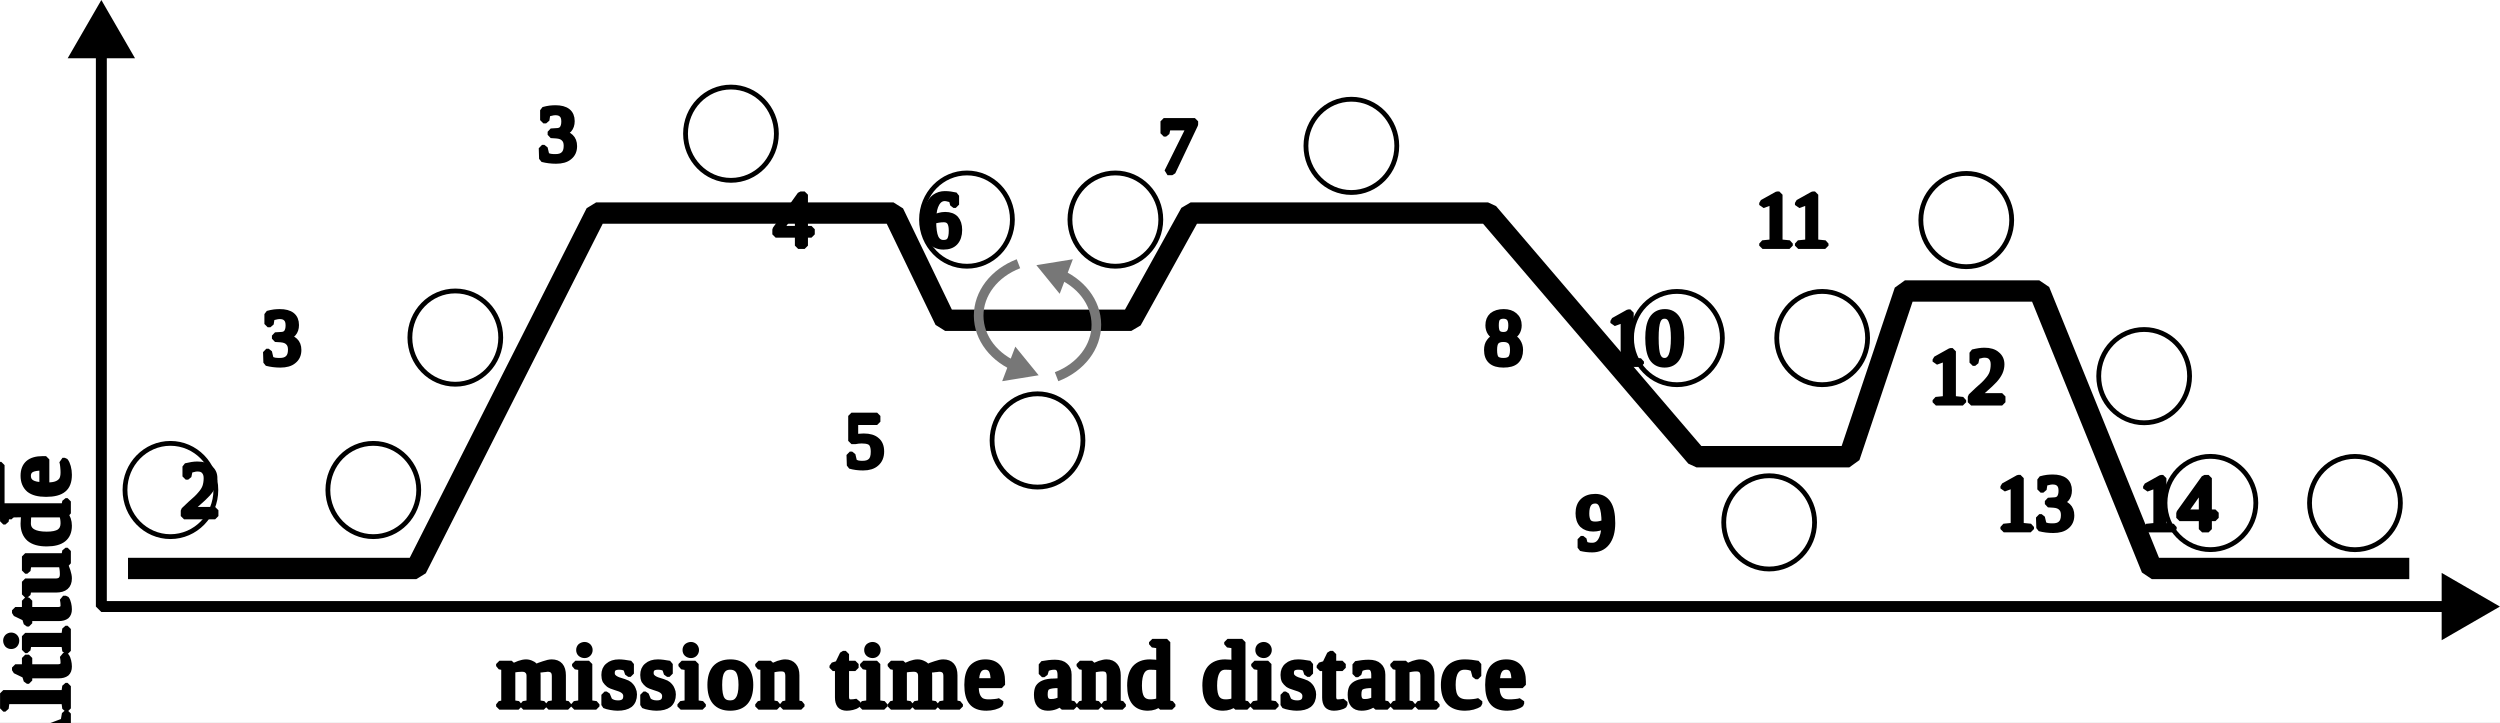
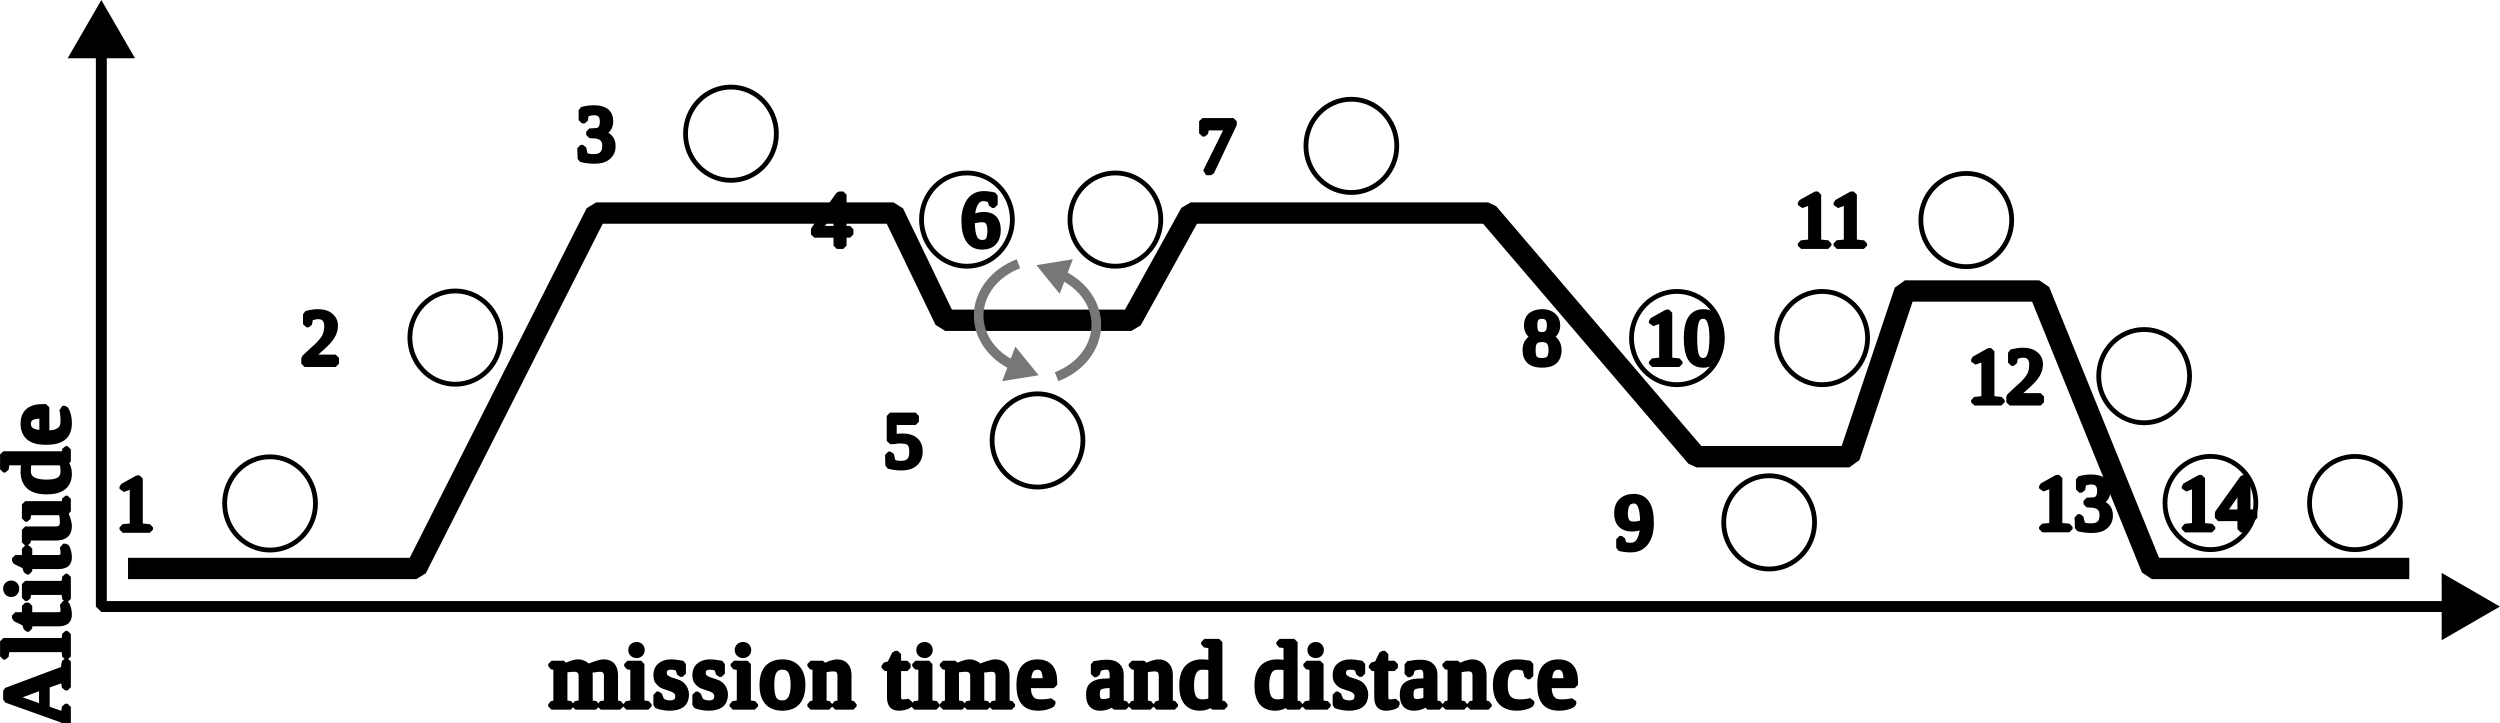
<svg xmlns="http://www.w3.org/2000/svg" width="4.5in" height="1.3in" viewBox="0 0 114.3 33.02" version="1.1" id="svg5" xml:space="preserve">
  <defs id="defs2">
+     <rect x="48.465" y="71.103" width="23.914" height="24.233" id="rect1" />
    <marker style="overflow:visible" id="marker6685" refX="0" refY="0" orient="auto-start-reverse" markerWidth="3.324" markerHeight="3.843" viewBox="0 0 5.324 6.155" preserveAspectRatio="xMidYMid">
      <path transform="scale(0.5)" style="fill:context-stroke;fill-rule:evenodd;stroke:context-stroke;stroke-width:1pt" d="M 5.77,0 -2.88,5 V -5 Z" id="path6683" />
    </marker>
    <marker style="overflow:visible" id="TriangleStart" refX="0" refY="0" orient="auto-start-reverse" markerWidth="5.324" markerHeight="6.155" viewBox="0 0 5.324 6.155" preserveAspectRatio="xMidYMid">
      <path transform="scale(0.5)" style="fill:context-stroke;fill-rule:evenodd;stroke:context-stroke;stroke-width:1pt" d="M 5.77,0 -2.88,5 V -5 Z" id="path135" />
    </marker>
    <marker style="overflow:visible" id="marker6685-6" refX="0" refY="0" orient="auto-start-reverse" markerWidth="3.324" markerHeight="3.843" viewBox="0 0 5.324 6.155" preserveAspectRatio="xMidYMid">
      <path transform="scale(0.5)" style="fill:context-stroke;fill-rule:evenodd;stroke:context-stroke;stroke-width:1pt" d="M 5.77,0 -2.88,5 V -5 Z" id="path6683-0" />
    </marker>
  </defs>
  <g id="layer1">
    <text xml:space="preserve" style="font-size:4.233px;font-family:'Times New Roman';-inkscape-font-specification:'Times New Roman, ';text-align:end;text-anchor:end;fill:#000000;fill-opacity:1;stroke:#000000;stroke-width:0.3;stroke-miterlimit:0;stroke-dasharray:none;stroke-opacity:1" x="28.698" y="44.049" id="text5817">
      <tspan id="tspan5815" style="stroke-width:0.3" x="28.698" y="44.049" />
    </text>
    <text xml:space="preserve" style="font-size:3.528px;font-family:'Times New Roman';-inkscape-font-specification:'Times New Roman, ';text-align:end;text-anchor:end;fill:#000000;fill-opacity:0;stroke:#000000;stroke-width:0.3;stroke-miterlimit:0;stroke-dasharray:none;stroke-opacity:1" x="15.239" y="20.578" id="text6180">
      <tspan id="tspan6178" style="stroke-width:0.3" x="15.239" y="20.578" />
    </text>
    <text xml:space="preserve" style="font-size:3.528px;font-family:'Times New Roman';-inkscape-font-specification:'Times New Roman, ';text-align:end;text-anchor:end;fill:#000000;fill-opacity:0;stroke:#000000;stroke-width:0.3;stroke-miterlimit:0;stroke-dasharray:none;stroke-opacity:1" x="26.029" y="11.346" id="text6237">
      <tspan id="tspan6235" style="stroke-width:0.3" x="26.029" y="11.346" />
    </text>
    <text xml:space="preserve" style="font-size:3.528px;font-family:'Times New Roman';-inkscape-font-specification:'Times New Roman, ';text-align:end;text-anchor:end;fill:#000000;fill-opacity:0;stroke:#000000;stroke-width:0.3;stroke-miterlimit:0;stroke-dasharray:none;stroke-opacity:1" x="23.915" y="12.792" id="text6389">
      <tspan id="tspan6387" style="stroke-width:0.3" x="23.915" y="12.792" />
    </text>
    <text xml:space="preserve" style="font-size:3.528px;font-family:'Times New Roman';-inkscape-font-specification:'Times New Roman, ';text-align:end;text-anchor:end;fill:#000000;fill-opacity:0;stroke:#000000;stroke-width:0.3;stroke-miterlimit:0;stroke-dasharray:none;stroke-opacity:1" x="113.499" y="24.619" id="text6623">
      <tspan id="tspan6621" style="stroke-width:0.3" x="113.499" y="24.619" />
    </text>
    <g id="g8405">
      <rect style="fill:#ffffff;fill-opacity:1;stroke:#777777;stroke-width:0.44;stroke-miterlimit:0;stroke-dasharray:none;stroke-opacity:0" id="rect7826" width="114.3" height="33.02" x="6.847" y="7.535" transform="translate(-6.847423,-7.535)" />
-       <g id="g7324" transform="translate(-6.847423,-7.535)">
-         <path style="fill:#800080;fill-opacity:0;stroke:#000000;stroke-width:0.976;stroke-miterlimit:0;stroke-dasharray:none;stroke-opacity:1" d="m 12.7,33.525 13.18,1.4e-4 8.224,-16.25 h 13.591 l 2.365,4.902 h 8.51 l 2.716,-4.902 13.591,1.76e-4 9.531,11.14 h 6.99 l 2.542,-7.575 h 6.143 l 5.145,12.685 H 117" id="path356" />
-         <path style="fill:#800080;fill-opacity:0;stroke:#000000;stroke-width:0.5;stroke-miterlimit:0;stroke-dasharray:none;stroke-opacity:1;marker-start:url(#TriangleStart);marker-end:url(#TriangleStart)" d="M 11.481,9.311 V 35.267 H 119.367" id="path1817" />
-         <text xml:space="preserve" style="font-size:4.233px;font-family:'Times New Roman';-inkscape-font-specification:'Times New Roman, ';text-align:end;letter-spacing:0.132px;text-anchor:end;fill:#000000;fill-opacity:1;stroke:#000000;stroke-width:0.3;stroke-miterlimit:0;stroke-dasharray:none;stroke-opacity:1" x="87.057" y="39.83" id="text5194">
-           <tspan id="tspan5192" style="font-size:4.233px;fill:#000000;fill-opacity:1;stroke-width:0.3;stroke-dasharray:none" x="87.189" y="39.83">mission time and distance</tspan>
-         </text>
-         <text xml:space="preserve" style="font-size:4.233px;line-height:0.3;font-family:'Times New Roman';-inkscape-font-specification:'Times New Roman, ';text-align:end;letter-spacing:0.132px;text-anchor:end;fill:#000000;fill-opacity:1;stroke:#000000;stroke-width:0.3;stroke-miterlimit:0;stroke-dasharray:none;stroke-opacity:1" x="-17.957" y="9.937" id="text5194-2" transform="rotate(-90)">
-           <tspan id="tspan5192-9" style="font-size:4.233px;fill:#000000;fill-opacity:1;stroke-width:0.3;stroke-dasharray:none" x="-17.824" y="9.937" dx="0.01">Altitude</tspan>
-         </text>
-         <text xml:space="preserve" style="font-size:3.528px;font-family:'Times New Roman';-inkscape-font-specification:'Times New Roman, ';text-align:end;text-anchor:end;fill:#000000;fill-opacity:1;stroke:#000000;stroke-width:0.3;stroke-miterlimit:0;stroke-dasharray:none;stroke-opacity:1" x="15.529" y="31.13" id="text5813">
-           <tspan id="tspan5811" style="font-size:3.528px;stroke-width:0.3" x="15.529" y="31.13">1</tspan>
-         </text>
-         <ellipse style="fill:#000000;fill-opacity:0;stroke:#000000;stroke-width:0.22;stroke-miterlimit:0;stroke-dasharray:none;stroke-opacity:1" id="path5875" cx="14.639" cy="29.938" rx="2.077" ry="2.132" />
-         <text xml:space="preserve" style="font-size:3.528px;font-family:'Times New Roman';-inkscape-font-specification:'Times New Roman, ';text-align:end;text-anchor:end;fill:#000000;fill-opacity:1;stroke:#000000;stroke-width:0.3;stroke-miterlimit:0;stroke-dasharray:none;stroke-opacity:1" x="24.806" y="31.13" id="text5813-9">
-           <tspan id="tspan5811-5" style="font-size:3.528px;stroke-width:0.3" x="24.806" y="31.13">2</tspan>
-         </text>
-         <ellipse style="fill:#000000;fill-opacity:0;stroke:#000000;stroke-width:0.22;stroke-miterlimit:0;stroke-dasharray:none;stroke-opacity:1" id="path5875-5" cx="23.915" cy="29.938" rx="2.077" ry="2.132" />
-         <text xml:space="preserve" style="font-size:3.528px;font-family:'Times New Roman';-inkscape-font-specification:'Times New Roman, ';text-align:end;text-anchor:end;fill:#000000;fill-opacity:1;stroke:#000000;stroke-width:0.3;stroke-miterlimit:0;stroke-dasharray:none;stroke-opacity:1" x="28.554" y="24.162" id="text5813-0">
-           <tspan id="tspan5811-8" style="font-size:3.528px;stroke-width:0.3" x="28.554" y="24.162">3</tspan>
-         </text>
-         <ellipse style="fill:#000000;fill-opacity:0;stroke:#000000;stroke-width:0.22;stroke-miterlimit:0;stroke-dasharray:none;stroke-opacity:1" id="path5875-9" cx="27.664" cy="22.97" rx="2.077" ry="2.132" />
-         <text xml:space="preserve" style="font-size:3.528px;font-family:'Times New Roman';-inkscape-font-specification:'Times New Roman, ';text-align:end;text-anchor:end;fill:#000000;fill-opacity:1;stroke:#000000;stroke-width:0.3;stroke-miterlimit:0;stroke-dasharray:none;stroke-opacity:1" x="51.947" y="18.767" id="text5813-0-1">
-           <tspan id="tspan5811-8-7" style="font-size:3.528px;stroke-width:0.3" x="51.947" y="18.767">4</tspan>
-         </text>
-         <ellipse style="fill:#000000;fill-opacity:0;stroke:#000000;stroke-width:0.22;stroke-miterlimit:0;stroke-dasharray:none;stroke-opacity:1" id="path5875-9-0" cx="51.057" cy="17.575" rx="2.077" ry="2.132" />
-         <text xml:space="preserve" style="font-size:3.528px;font-family:'Times New Roman';-inkscape-font-specification:'Times New Roman, ';text-align:end;text-anchor:end;fill:#000000;fill-opacity:1;stroke:#000000;stroke-width:0.3;stroke-miterlimit:0;stroke-dasharray:none;stroke-opacity:1" x="41.157" y="14.84" id="text5813-0-1-8">
-           <tspan id="tspan5811-8-7-2" style="font-size:3.528px;stroke-width:0.3" x="41.157" y="14.84">3</tspan>
-         </text>
-         <ellipse style="fill:#000000;fill-opacity:0;stroke:#000000;stroke-width:0.22;stroke-miterlimit:0;stroke-dasharray:none;stroke-opacity:1" id="path5875-9-0-8" cx="40.267" cy="13.648" rx="2.077" ry="2.132" />
-         <text xml:space="preserve" style="font-size:3.528px;font-family:'Times New Roman';-inkscape-font-specification:'Times New Roman, ';text-align:end;text-anchor:end;fill:#000000;fill-opacity:1;stroke:#000000;stroke-width:0.3;stroke-miterlimit:0;stroke-dasharray:none;stroke-opacity:1" x="58.732" y="18.767" id="text5813-0-6">
-           <tspan id="tspan5811-8-2" style="font-size:3.528px;stroke-width:0.3" x="58.732" y="18.767">6</tspan>
-         </text>
-         <ellipse style="fill:#000000;fill-opacity:0;stroke:#000000;stroke-width:0.22;stroke-miterlimit:0;stroke-dasharray:none;stroke-opacity:1" id="path5875-9-6" cx="57.842" cy="17.575" rx="2.077" ry="2.132" />
-         <text xml:space="preserve" style="font-size:3.528px;font-family:'Times New Roman';-inkscape-font-specification:'Times New Roman, ';text-align:end;text-anchor:end;fill:#000000;fill-opacity:1;stroke:#000000;stroke-width:0.3;stroke-miterlimit:0;stroke-dasharray:none;stroke-opacity:1" x="69.522" y="15.396" id="text5813-0-7">
-           <tspan id="tspan5811-8-4" style="font-size:3.528px;stroke-width:0.3" x="69.522" y="15.396">7</tspan>
-         </text>
-         <ellipse style="fill:#000000;fill-opacity:0;stroke:#000000;stroke-width:0.22;stroke-miterlimit:0;stroke-dasharray:none;stroke-opacity:1" id="path5875-9-9" cx="68.632" cy="14.204" rx="2.077" ry="2.132" />
-         <text xml:space="preserve" style="font-size:3.528px;font-family:'Times New Roman';-inkscape-font-specification:'Times New Roman, ';text-align:end;text-anchor:end;fill:#000000;fill-opacity:1;stroke:#000000;stroke-width:0.3;stroke-miterlimit:0;stroke-dasharray:none;stroke-opacity:1" x="84.407" y="24.162" id="text5813-0-7-0">
-           <tspan id="tspan5811-8-4-6" style="font-size:3.528px;stroke-width:0.3" x="84.407" y="24.162">8</tspan>
-         </text>
-         <ellipse style="fill:#000000;fill-opacity:0;stroke:#000000;stroke-width:0.22;stroke-miterlimit:0;stroke-dasharray:none;stroke-opacity:1" id="path5875-9-9-6" cx="83.517" cy="22.991" rx="2.077" ry="2.132" />
-         <text xml:space="preserve" style="font-size:3.528px;font-family:'Times New Roman';-inkscape-font-specification:'Times New Roman, ';text-align:end;text-anchor:end;fill:#000000;fill-opacity:1;stroke:#000000;stroke-width:0.3;stroke-miterlimit:0;stroke-dasharray:none;stroke-opacity:1" x="55.196" y="28.864" id="text5813-0-5">
-           <tspan id="tspan5811-8-48" style="font-size:3.528px;stroke-width:0.3" x="55.196" y="28.864">5</tspan>
-         </text>
-         <ellipse style="fill:#000000;fill-opacity:0;stroke:#000000;stroke-width:0.22;stroke-miterlimit:0;stroke-dasharray:none;stroke-opacity:1" id="path5875-9-8" cx="54.282" cy="27.672" rx="2.077" ry="2.132" />
-         <text xml:space="preserve" style="font-size:3.528px;font-family:'Times New Roman';-inkscape-font-specification:'Times New Roman, ';text-align:end;text-anchor:end;fill:#000000;fill-opacity:1;stroke:#000000;stroke-width:0.3;stroke-miterlimit:0;stroke-dasharray:none;stroke-opacity:1" x="88.623" y="32.61" id="text5813-0-7-8">
-           <tspan id="tspan5811-8-4-7" style="font-size:3.528px;stroke-width:0.3" x="88.623" y="32.61">9</tspan>
-         </text>
-         <ellipse style="fill:#000000;fill-opacity:0;stroke:#000000;stroke-width:0.22;stroke-miterlimit:0;stroke-dasharray:none;stroke-opacity:1" id="path5875-9-9-2" cx="87.733" cy="31.418" rx="2.077" ry="2.132" />
-         <text xml:space="preserve" style="font-size:3.528px;font-family:'Times New Roman';-inkscape-font-specification:'Times New Roman, ';text-align:end;text-anchor:end;fill:#000000;fill-opacity:1;stroke:#000000;stroke-width:0.3;stroke-miterlimit:0;stroke-dasharray:none;stroke-opacity:1" x="106.508" y="25.924" id="text5813-0-7-8-45">
-           <tspan id="tspan5811-8-4-7-5" style="font-size:3.528px;stroke-width:0.3" x="106.508" y="25.924">12</tspan>
-         </text>
-         <ellipse style="fill:#000000;fill-opacity:0;stroke:#000000;stroke-width:0.22;stroke-miterlimit:0;stroke-dasharray:none;stroke-opacity:1" id="path5875-9-9-2-7" cx="104.878" cy="24.732" rx="2.077" ry="2.132" />
-         <text xml:space="preserve" style="font-size:3.528px;font-family:'Times New Roman';-inkscape-font-specification:'Times New Roman, ';text-align:end;text-anchor:end;fill:#000000;fill-opacity:1;stroke:#000000;stroke-width:0.3;stroke-miterlimit:0;stroke-dasharray:none;stroke-opacity:1" x="109.611" y="31.724" id="text5813-0-7-8-45-9">
-           <tspan id="tspan5811-8-4-7-5-2" style="font-size:3.528px;stroke-width:0.3" x="109.611" y="31.724">13</tspan>
-         </text>
-         <ellipse style="fill:#000000;fill-opacity:0;stroke:#000000;stroke-width:0.22;stroke-miterlimit:0;stroke-dasharray:none;stroke-opacity:1" id="path5875-9-9-2-7-5" cx="107.907" cy="30.532" rx="2.077" ry="2.132" />
-         <text xml:space="preserve" style="font-size:3.528px;font-family:'Times New Roman';-inkscape-font-specification:'Times New Roman, ';text-align:end;text-anchor:end;fill:#000000;fill-opacity:1;stroke:#000000;stroke-width:0.3;stroke-miterlimit:0;stroke-dasharray:none;stroke-opacity:1" x="116.134" y="31.726" id="text5813-0-7-8-45-0">
-           <tspan id="tspan5811-8-4-7-5-6" style="font-size:3.528px;stroke-width:0.3" x="116.134" y="31.726">14</tspan>
-         </text>
-         <ellipse style="fill:#000000;fill-opacity:0;stroke:#000000;stroke-width:0.22;stroke-miterlimit:0;stroke-dasharray:none;stroke-opacity:1" id="path5875-9-9-2-7-3" cx="114.516" cy="30.534" rx="2.077" ry="2.132" />
-         <text xml:space="preserve" style="font-size:3.528px;font-family:'Times New Roman';-inkscape-font-specification:'Times New Roman, ';text-align:end;text-anchor:end;fill:#000000;fill-opacity:1;stroke:#000000;stroke-width:0.3;stroke-miterlimit:0;stroke-dasharray:none;stroke-opacity:1" x="98.452" y="18.767" id="text5813-0-7-8-4">
-           <tspan id="tspan5811-8-4-7-3" style="font-size:3.528px;stroke-width:0.3" x="98.452" y="18.767">11</tspan>
-         </text>
-         <ellipse style="fill:#000000;fill-opacity:0;stroke:#000000;stroke-width:0.22;stroke-miterlimit:0;stroke-dasharray:none;stroke-opacity:1" id="path5875-9-9-2-6" cx="96.745" cy="17.596" rx="2.077" ry="2.132" />
-         <text xml:space="preserve" style="font-size:3.528px;font-family:'Times New Roman';-inkscape-font-specification:'Times New Roman, ';text-align:end;text-anchor:end;fill:#000000;fill-opacity:1;stroke:#000000;stroke-width:0.3;stroke-miterlimit:0;stroke-dasharray:none;stroke-opacity:1" x="91.777" y="24.162" id="text5813-0-7-5">
-           <tspan id="tspan5811-8-4-3" style="font-size:3.528px;stroke-width:0.3" x="91.777" y="24.162">10</tspan>
-         </text>
-         <ellipse style="fill:#000000;fill-opacity:0;stroke:#000000;stroke-width:0.22;stroke-miterlimit:0;stroke-dasharray:none;stroke-opacity:1" id="path5875-9-9-9" cx="90.157" cy="22.991" rx="2.077" ry="2.132" />
-         <g id="g7731" transform="rotate(-90,54.28248,22.17555)">
-           <path style="fill:#000000;fill-opacity:0;stroke:#777777;stroke-width:0.44;stroke-miterlimit:0;stroke-dasharray:none;stroke-opacity:1;marker-start:url(#marker6685)" id="path6681" d="m 56.453,23.035 a 2.613,3.125 0 0 1 -2.373,1.831 2.613,3.125 0 0 1 -2.38,-1.819" />
-           <path style="fill:#000000;fill-opacity:0;stroke:#777777;stroke-width:0.44;stroke-miterlimit:0;stroke-dasharray:none;stroke-opacity:1;marker-start:url(#marker6685-6)" id="path6681-1" d="m -52.112,-21.316 a 2.613,3.125 0 0 1 -2.373,1.831 2.613,3.125 0 0 1 -2.38,-1.819" transform="scale(-1)" />
-         </g>
+       <path style="fill:#800080;fill-opacity:0;stroke:#000000;stroke-width:0.976;stroke-miterlimit:0;stroke-dasharray:none;stroke-opacity:1" d="m 5.853,25.99 13.18,1.4e-4 8.224,-16.25 h 13.591 l 2.365,4.902 h 8.51 l 2.716,-4.902 13.591,1.76e-4 9.531,11.14 h 6.99 l 2.542,-7.575 h 6.143 l 5.145,12.685 h 11.772" id="path356" />
+       <path style="fill:#800080;fill-opacity:0;stroke:#000000;stroke-width:0.5;stroke-miterlimit:0;stroke-dasharray:none;stroke-opacity:1;marker-start:url(#TriangleStart);marker-end:url(#TriangleStart)" d="M 4.633,1.776 V 27.732 H 112.52" id="path1817" />
+       <text xml:space="preserve" style="font-size:4.233px;font-family:'Times New Roman';-inkscape-font-specification:'Times New Roman, ';text-align:end;letter-spacing:0.132px;text-anchor:end;fill:#000000;fill-opacity:1;stroke:#000000;stroke-width:0.3;stroke-miterlimit:0;stroke-dasharray:none;stroke-opacity:1" x="80.21" y="32.295" id="text5194">
+         <tspan id="tspan5192" style="font-size:4.233px;fill:#000000;fill-opacity:1;stroke-width:0.3;stroke-dasharray:none" x="80.342" y="32.295">mission time and distance</tspan>
+       </text>
+       <text xml:space="preserve" style="font-size:4.233px;line-height:0.3;font-family:'Times New Roman';-inkscape-font-specification:'Times New Roman, ';text-align:end;letter-spacing:0.132px;text-anchor:end;fill:#000000;fill-opacity:1;stroke:#000000;stroke-width:0.3;stroke-miterlimit:0;stroke-dasharray:none;stroke-opacity:1" x="-10.422" y="3.089" id="text5194-2" transform="rotate(-90)">
+         <tspan id="tspan5192-9" style="font-size:4.233px;fill:#000000;fill-opacity:1;stroke-width:0.3;stroke-dasharray:none" x="-10.289" y="3.089" dx="0.01">Altitude</tspan>
+       </text>
+       <text xml:space="preserve" style="font-size:3.528px;font-family:'Times New Roman';-inkscape-font-specification:'Times New Roman, ';text-align:end;text-anchor:end;fill:#000000;fill-opacity:1;stroke:#000000;stroke-width:0.3;stroke-miterlimit:0;stroke-dasharray:none;stroke-opacity:1" x="13.237" y="24.209" id="text5813">
+         <tspan id="tspan5811" style="font-size:3.528px;stroke-width:0.3" x="13.237" y="24.209">1</tspan>
+       </text>
+       <ellipse style="fill:#000000;fill-opacity:0;stroke:#000000;stroke-width:0.22;stroke-miterlimit:0;stroke-dasharray:none;stroke-opacity:1" id="path5875" cx="12.347" cy="23.017" rx="2.077" ry="2.132" />
+       <text xml:space="preserve" style="font-size:3.528px;font-family:'Times New Roman';-inkscape-font-specification:'Times New Roman, ';text-align:end;text-anchor:end;fill:#000000;fill-opacity:1;stroke:#000000;stroke-width:0.3;stroke-miterlimit:0;stroke-dasharray:none;stroke-opacity:1" x="21.707" y="16.627" id="text5813-0">
+         <tspan id="tspan5811-8" style="font-size:3.528px;stroke-width:0.3" x="21.707" y="16.627">2</tspan>
+       </text>
+       <ellipse style="fill:#000000;fill-opacity:0;stroke:#000000;stroke-width:0.22;stroke-miterlimit:0;stroke-dasharray:none;stroke-opacity:1" id="path5875-9" cx="20.816" cy="15.435" rx="2.077" ry="2.132" />
+       <text xml:space="preserve" style="font-size:3.528px;font-family:'Times New Roman';-inkscape-font-specification:'Times New Roman, ';text-align:end;text-anchor:end;fill:#000000;fill-opacity:1;stroke:#000000;stroke-width:0.3;stroke-miterlimit:0;stroke-dasharray:none;stroke-opacity:1" x="45.1" y="11.232" id="text5813-0-1">
+         <tspan id="tspan5811-8-7" style="font-size:3.528px;stroke-width:0.3" x="45.1" y="11.232">4</tspan>
+       </text>
+       <ellipse style="fill:#000000;fill-opacity:0;stroke:#000000;stroke-width:0.22;stroke-miterlimit:0;stroke-dasharray:none;stroke-opacity:1" id="path5875-9-0" cx="44.209" cy="10.04" rx="2.077" ry="2.132" />
+       <text xml:space="preserve" style="font-size:3.528px;font-family:'Times New Roman';-inkscape-font-specification:'Times New Roman, ';text-align:end;text-anchor:end;fill:#000000;fill-opacity:1;stroke:#000000;stroke-width:0.3;stroke-miterlimit:0;stroke-dasharray:none;stroke-opacity:1" x="34.31" y="7.305" id="text5813-0-1-8">
+         <tspan id="tspan5811-8-7-2" style="font-size:3.528px;stroke-width:0.3" x="34.31" y="7.305">3</tspan>
+       </text>
+       <ellipse style="fill:#000000;fill-opacity:0;stroke:#000000;stroke-width:0.22;stroke-miterlimit:0;stroke-dasharray:none;stroke-opacity:1" id="path5875-9-0-8" cx="33.419" cy="6.113" rx="2.077" ry="2.132" />
+       <text xml:space="preserve" style="font-size:3.528px;font-family:'Times New Roman';-inkscape-font-specification:'Times New Roman, ';text-align:end;text-anchor:end;fill:#000000;fill-opacity:1;stroke:#000000;stroke-width:0.3;stroke-miterlimit:0;stroke-dasharray:none;stroke-opacity:1" x="51.885" y="11.232" id="text5813-0-6">
+         <tspan id="tspan5811-8-2" style="font-size:3.528px;stroke-width:0.3" x="51.885" y="11.232">6</tspan>
+       </text>
+       <ellipse style="fill:#000000;fill-opacity:0;stroke:#000000;stroke-width:0.22;stroke-miterlimit:0;stroke-dasharray:none;stroke-opacity:1" id="path5875-9-6" cx="50.995" cy="10.04" rx="2.077" ry="2.132" />
+       <text xml:space="preserve" style="font-size:3.528px;font-family:'Times New Roman';-inkscape-font-specification:'Times New Roman, ';text-align:end;text-anchor:end;fill:#000000;fill-opacity:1;stroke:#000000;stroke-width:0.3;stroke-miterlimit:0;stroke-dasharray:none;stroke-opacity:1" x="62.675" y="7.861" id="text5813-0-7">
+         <tspan id="tspan5811-8-4" style="font-size:3.528px;stroke-width:0.3" x="62.675" y="7.861">7</tspan>
+       </text>
+       <ellipse style="fill:#000000;fill-opacity:0;stroke:#000000;stroke-width:0.22;stroke-miterlimit:0;stroke-dasharray:none;stroke-opacity:1" id="path5875-9-9" cx="61.784" cy="6.669" rx="2.077" ry="2.132" />
+       <text xml:space="preserve" style="font-size:3.528px;font-family:'Times New Roman';-inkscape-font-specification:'Times New Roman, ';text-align:end;text-anchor:end;fill:#000000;fill-opacity:1;stroke:#000000;stroke-width:0.3;stroke-miterlimit:0;stroke-dasharray:none;stroke-opacity:1" x="77.56" y="16.627" id="text5813-0-7-0">
+         <tspan id="tspan5811-8-4-6" style="font-size:3.528px;stroke-width:0.3" x="77.56" y="16.627">8</tspan>
+       </text>
+       <ellipse style="fill:#000000;fill-opacity:0;stroke:#000000;stroke-width:0.22;stroke-miterlimit:0;stroke-dasharray:none;stroke-opacity:1" id="path5875-9-9-6" cx="76.669" cy="15.456" rx="2.077" ry="2.132" />
+       <text xml:space="preserve" style="font-size:3.528px;font-family:'Times New Roman';-inkscape-font-specification:'Times New Roman, ';text-align:end;text-anchor:end;fill:#000000;fill-opacity:1;stroke:#000000;stroke-width:0.3;stroke-miterlimit:0;stroke-dasharray:none;stroke-opacity:1" x="48.349" y="21.329" id="text5813-0-5">
+         <tspan id="tspan5811-8-48" style="font-size:3.528px;stroke-width:0.3" x="48.349" y="21.329">5</tspan>
+       </text>
+       <ellipse style="fill:#000000;fill-opacity:0;stroke:#000000;stroke-width:0.22;stroke-miterlimit:0;stroke-dasharray:none;stroke-opacity:1" id="path5875-9-8" cx="47.435" cy="20.137" rx="2.077" ry="2.132" />
+       <text xml:space="preserve" style="font-size:3.528px;font-family:'Times New Roman';-inkscape-font-specification:'Times New Roman, ';text-align:end;text-anchor:end;fill:#000000;fill-opacity:1;stroke:#000000;stroke-width:0.3;stroke-miterlimit:0;stroke-dasharray:none;stroke-opacity:1" x="81.776" y="25.075" id="text5813-0-7-8">
+         <tspan id="tspan5811-8-4-7" style="font-size:3.528px;stroke-width:0.3" x="81.776" y="25.075">9</tspan>
+       </text>
+       <ellipse style="fill:#000000;fill-opacity:0;stroke:#000000;stroke-width:0.22;stroke-miterlimit:0;stroke-dasharray:none;stroke-opacity:1" id="path5875-9-9-2" cx="80.885" cy="23.883" rx="2.077" ry="2.132" />
+       <text xml:space="preserve" style="font-size:3.528px;font-family:'Times New Roman';-inkscape-font-specification:'Times New Roman, ';text-align:end;text-anchor:end;fill:#000000;fill-opacity:1;stroke:#000000;stroke-width:0.3;stroke-miterlimit:0;stroke-dasharray:none;stroke-opacity:1" x="99.661" y="18.389" id="text5813-0-7-8-45">
+         <tspan id="tspan5811-8-4-7-5" style="font-size:3.528px;stroke-width:0.3" x="99.661" y="18.389">12</tspan>
+       </text>
+       <ellipse style="fill:#000000;fill-opacity:0;stroke:#000000;stroke-width:0.22;stroke-miterlimit:0;stroke-dasharray:none;stroke-opacity:1" id="path5875-9-9-2-7" cx="98.03" cy="17.197" rx="2.077" ry="2.132" />
+       <text xml:space="preserve" style="font-size:3.528px;font-family:'Times New Roman';-inkscape-font-specification:'Times New Roman, ';text-align:end;text-anchor:end;fill:#000000;fill-opacity:1;stroke:#000000;stroke-width:0.3;stroke-miterlimit:0;stroke-dasharray:none;stroke-opacity:1" x="102.763" y="24.189" id="text5813-0-7-8-45-9">
+         <tspan id="tspan5811-8-4-7-5-2" style="font-size:3.528px;stroke-width:0.3" x="102.763" y="24.189">13</tspan>
+       </text>
+       <ellipse style="fill:#000000;fill-opacity:0;stroke:#000000;stroke-width:0.22;stroke-miterlimit:0;stroke-dasharray:none;stroke-opacity:1" id="path5875-9-9-2-7-5" cx="101.06" cy="22.997" rx="2.077" ry="2.132" />
+       <text xml:space="preserve" style="font-size:3.528px;font-family:'Times New Roman';-inkscape-font-specification:'Times New Roman, ';text-align:end;text-anchor:end;fill:#000000;fill-opacity:1;stroke:#000000;stroke-width:0.3;stroke-miterlimit:0;stroke-dasharray:none;stroke-opacity:1" x="109.287" y="24.191" id="text5813-0-7-8-45-0">
+         <tspan id="tspan5811-8-4-7-5-6" style="font-size:3.528px;stroke-width:0.3" x="109.287" y="24.191">14</tspan>
+       </text>
+       <ellipse style="fill:#000000;fill-opacity:0;stroke:#000000;stroke-width:0.22;stroke-miterlimit:0;stroke-dasharray:none;stroke-opacity:1" id="path5875-9-9-2-7-3" cx="107.668" cy="22.999" rx="2.077" ry="2.132" />
+       <text xml:space="preserve" style="font-size:3.528px;font-family:'Times New Roman';-inkscape-font-specification:'Times New Roman, ';text-align:end;text-anchor:end;fill:#000000;fill-opacity:1;stroke:#000000;stroke-width:0.3;stroke-miterlimit:0;stroke-dasharray:none;stroke-opacity:1" x="91.605" y="11.232" id="text5813-0-7-8-4">
+         <tspan id="tspan5811-8-4-7-3" style="font-size:3.528px;stroke-width:0.3" x="91.605" y="11.232">11</tspan>
+       </text>
+       <ellipse style="fill:#000000;fill-opacity:0;stroke:#000000;stroke-width:0.22;stroke-miterlimit:0;stroke-dasharray:none;stroke-opacity:1" id="path5875-9-9-2-6" cx="89.898" cy="10.061" rx="2.077" ry="2.132" />
+       <text xml:space="preserve" style="font-size:3.528px;font-family:'Times New Roman';-inkscape-font-specification:'Times New Roman, ';text-align:end;text-anchor:end;fill:#000000;fill-opacity:1;stroke:#000000;stroke-width:0.3;stroke-miterlimit:0;stroke-dasharray:none;stroke-opacity:1" x="84.929" y="16.627" id="text5813-0-7-5">
+         <tspan id="tspan5811-8-4-3" style="font-size:3.528px;stroke-width:0.3" x="84.929" y="16.627">10</tspan>
+       </text>
+       <ellipse style="fill:#000000;fill-opacity:0;stroke:#000000;stroke-width:0.22;stroke-miterlimit:0;stroke-dasharray:none;stroke-opacity:1" id="path5875-9-9-9" cx="83.309" cy="15.456" rx="2.077" ry="2.132" />
+       <g id="g7731" transform="rotate(-90,47.09127,21.83177)">
+         <path style="fill:#000000;fill-opacity:0;stroke:#777777;stroke-width:0.44;stroke-miterlimit:0;stroke-dasharray:none;stroke-opacity:1;marker-start:url(#marker6685)" id="path6681" d="m 56.453,23.035 a 2.613,3.125 0 0 1 -2.373,1.831 2.613,3.125 0 0 1 -2.38,-1.819" />
+         <path style="fill:#000000;fill-opacity:0;stroke:#777777;stroke-width:0.44;stroke-miterlimit:0;stroke-dasharray:none;stroke-opacity:1;marker-start:url(#marker6685-6)" id="path6681-1" d="m -52.112,-21.316 a 2.613,3.125 0 0 1 -2.373,1.831 2.613,3.125 0 0 1 -2.38,-1.819" transform="scale(-1)" />
      </g>
+       <text xml:space="preserve" transform="scale(0.2645833)" id="text1" style="fill:#938582;-inkscape-font-specification:'Times New Roman, ';font-family:'Times New Roman';font-size:13.333px;stroke-width:0.983;stroke:#000000;text-align:center;stroke-opacity:0;white-space:pre;shape-inside:url(#rect1)" />
    </g>
  </g>
</svg>
